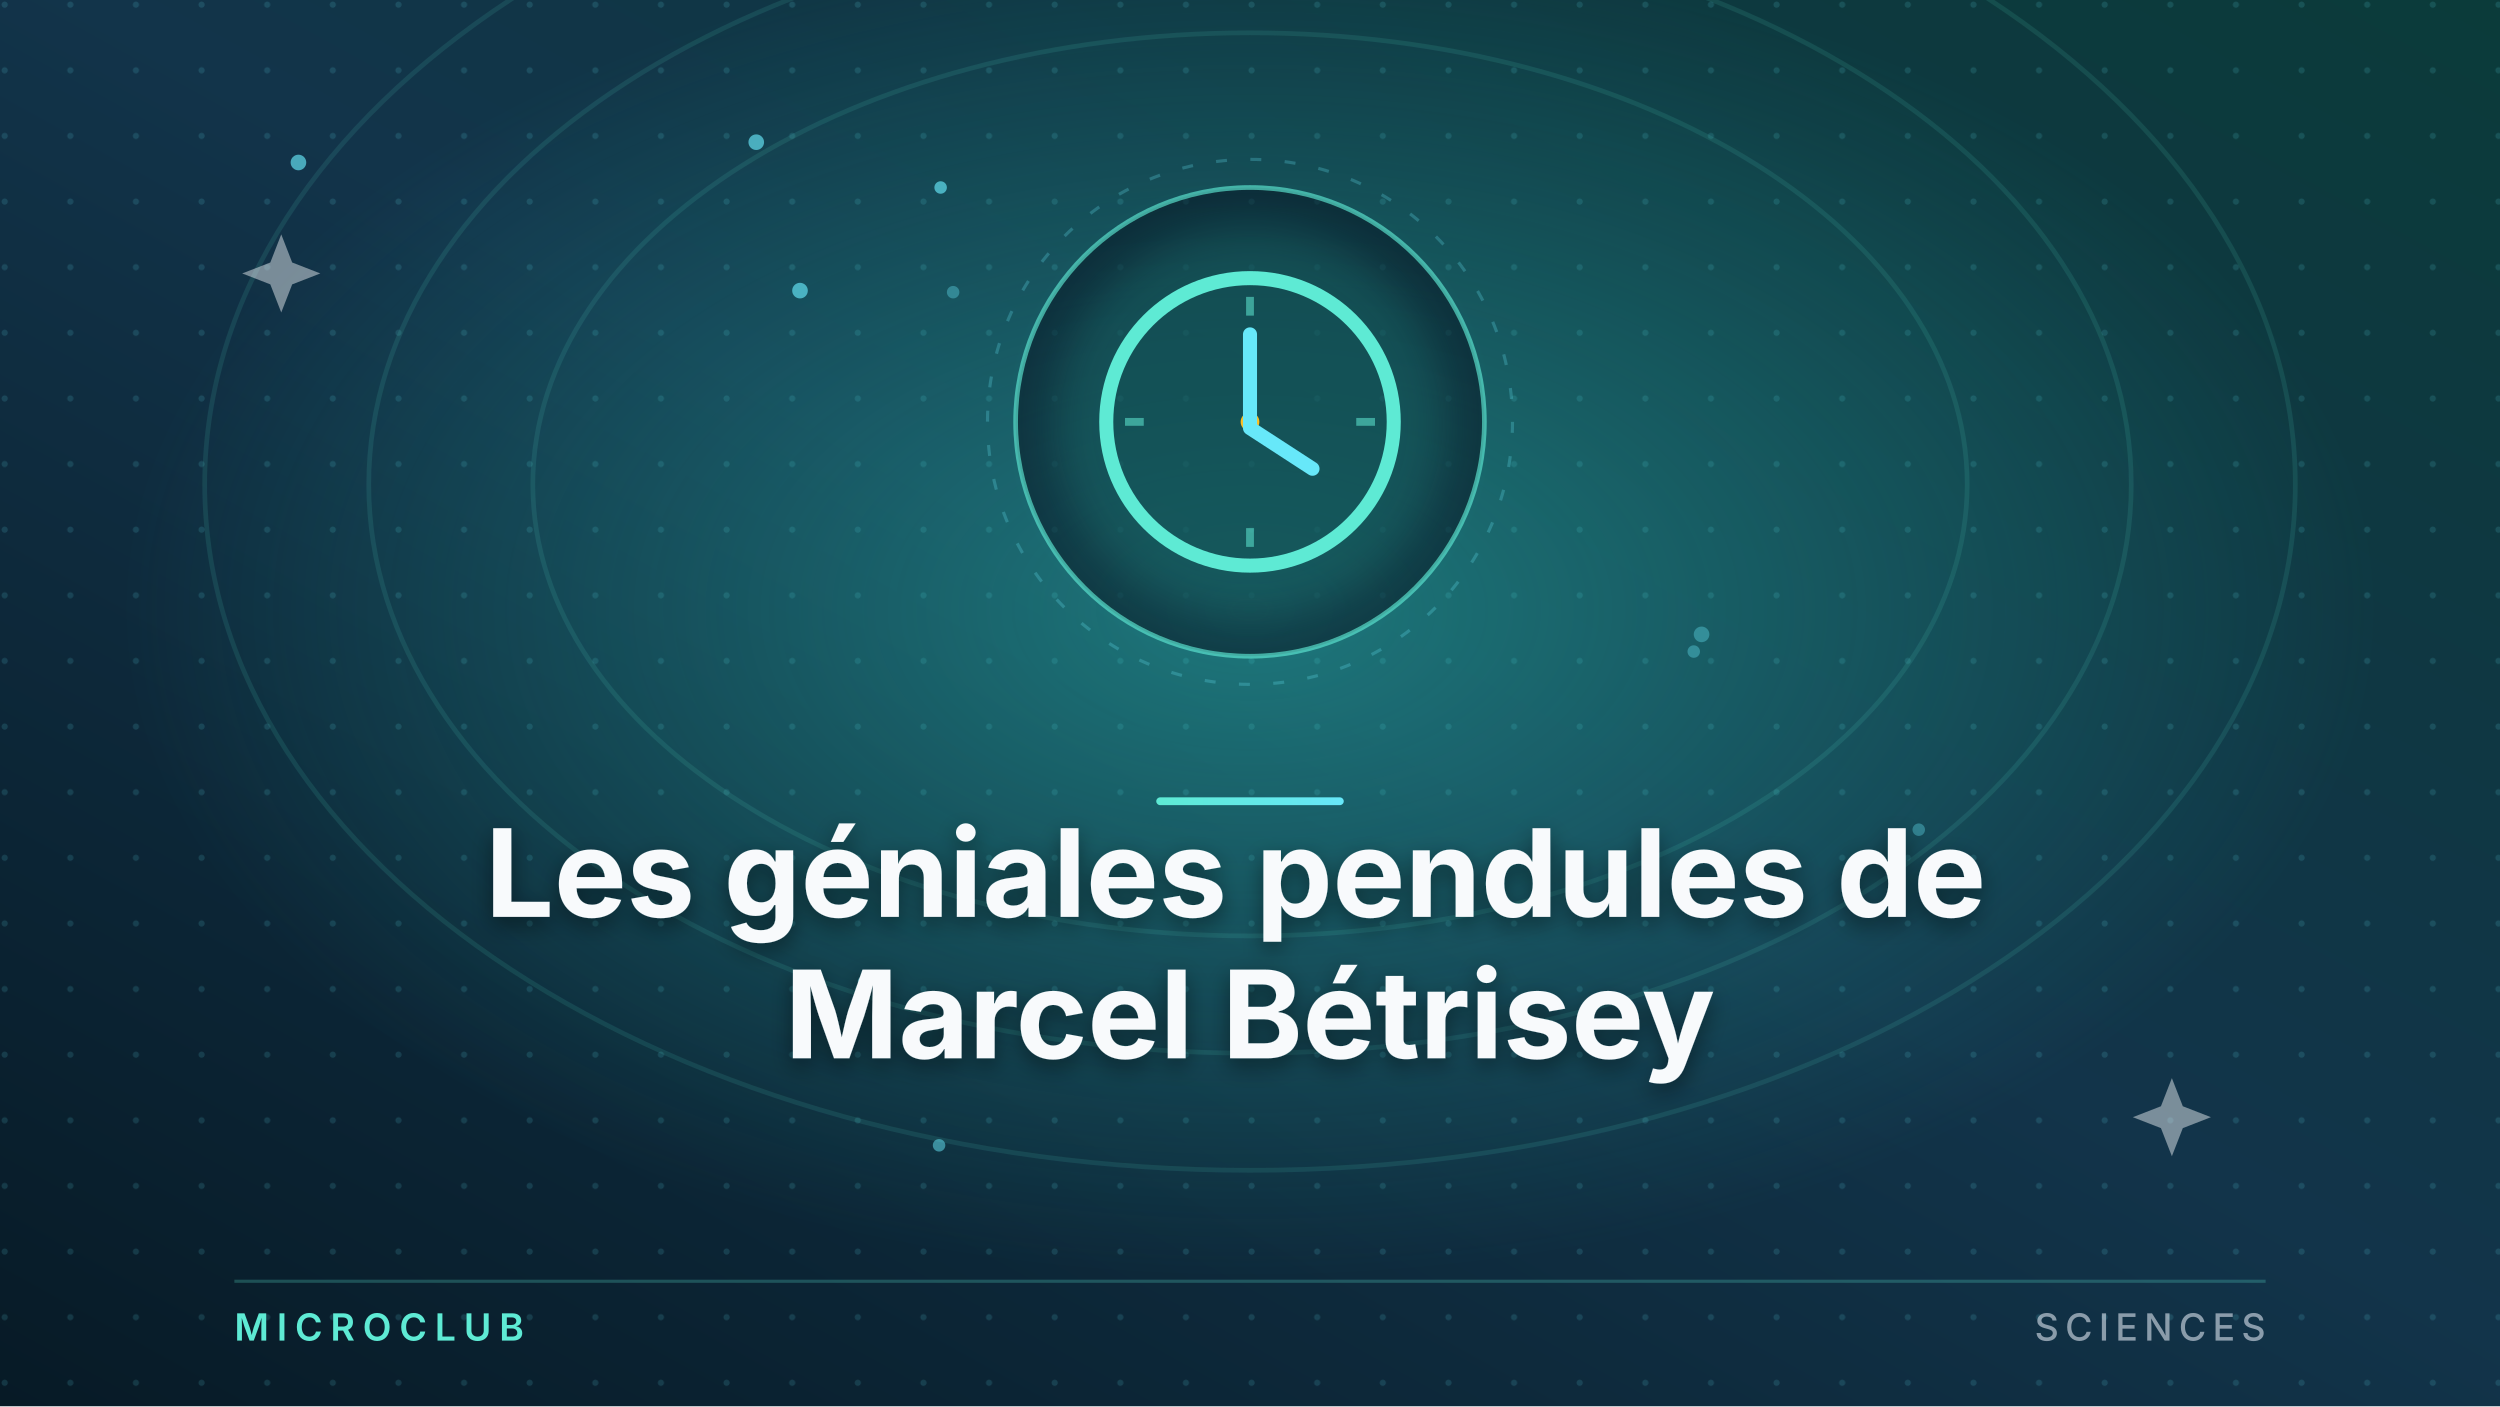
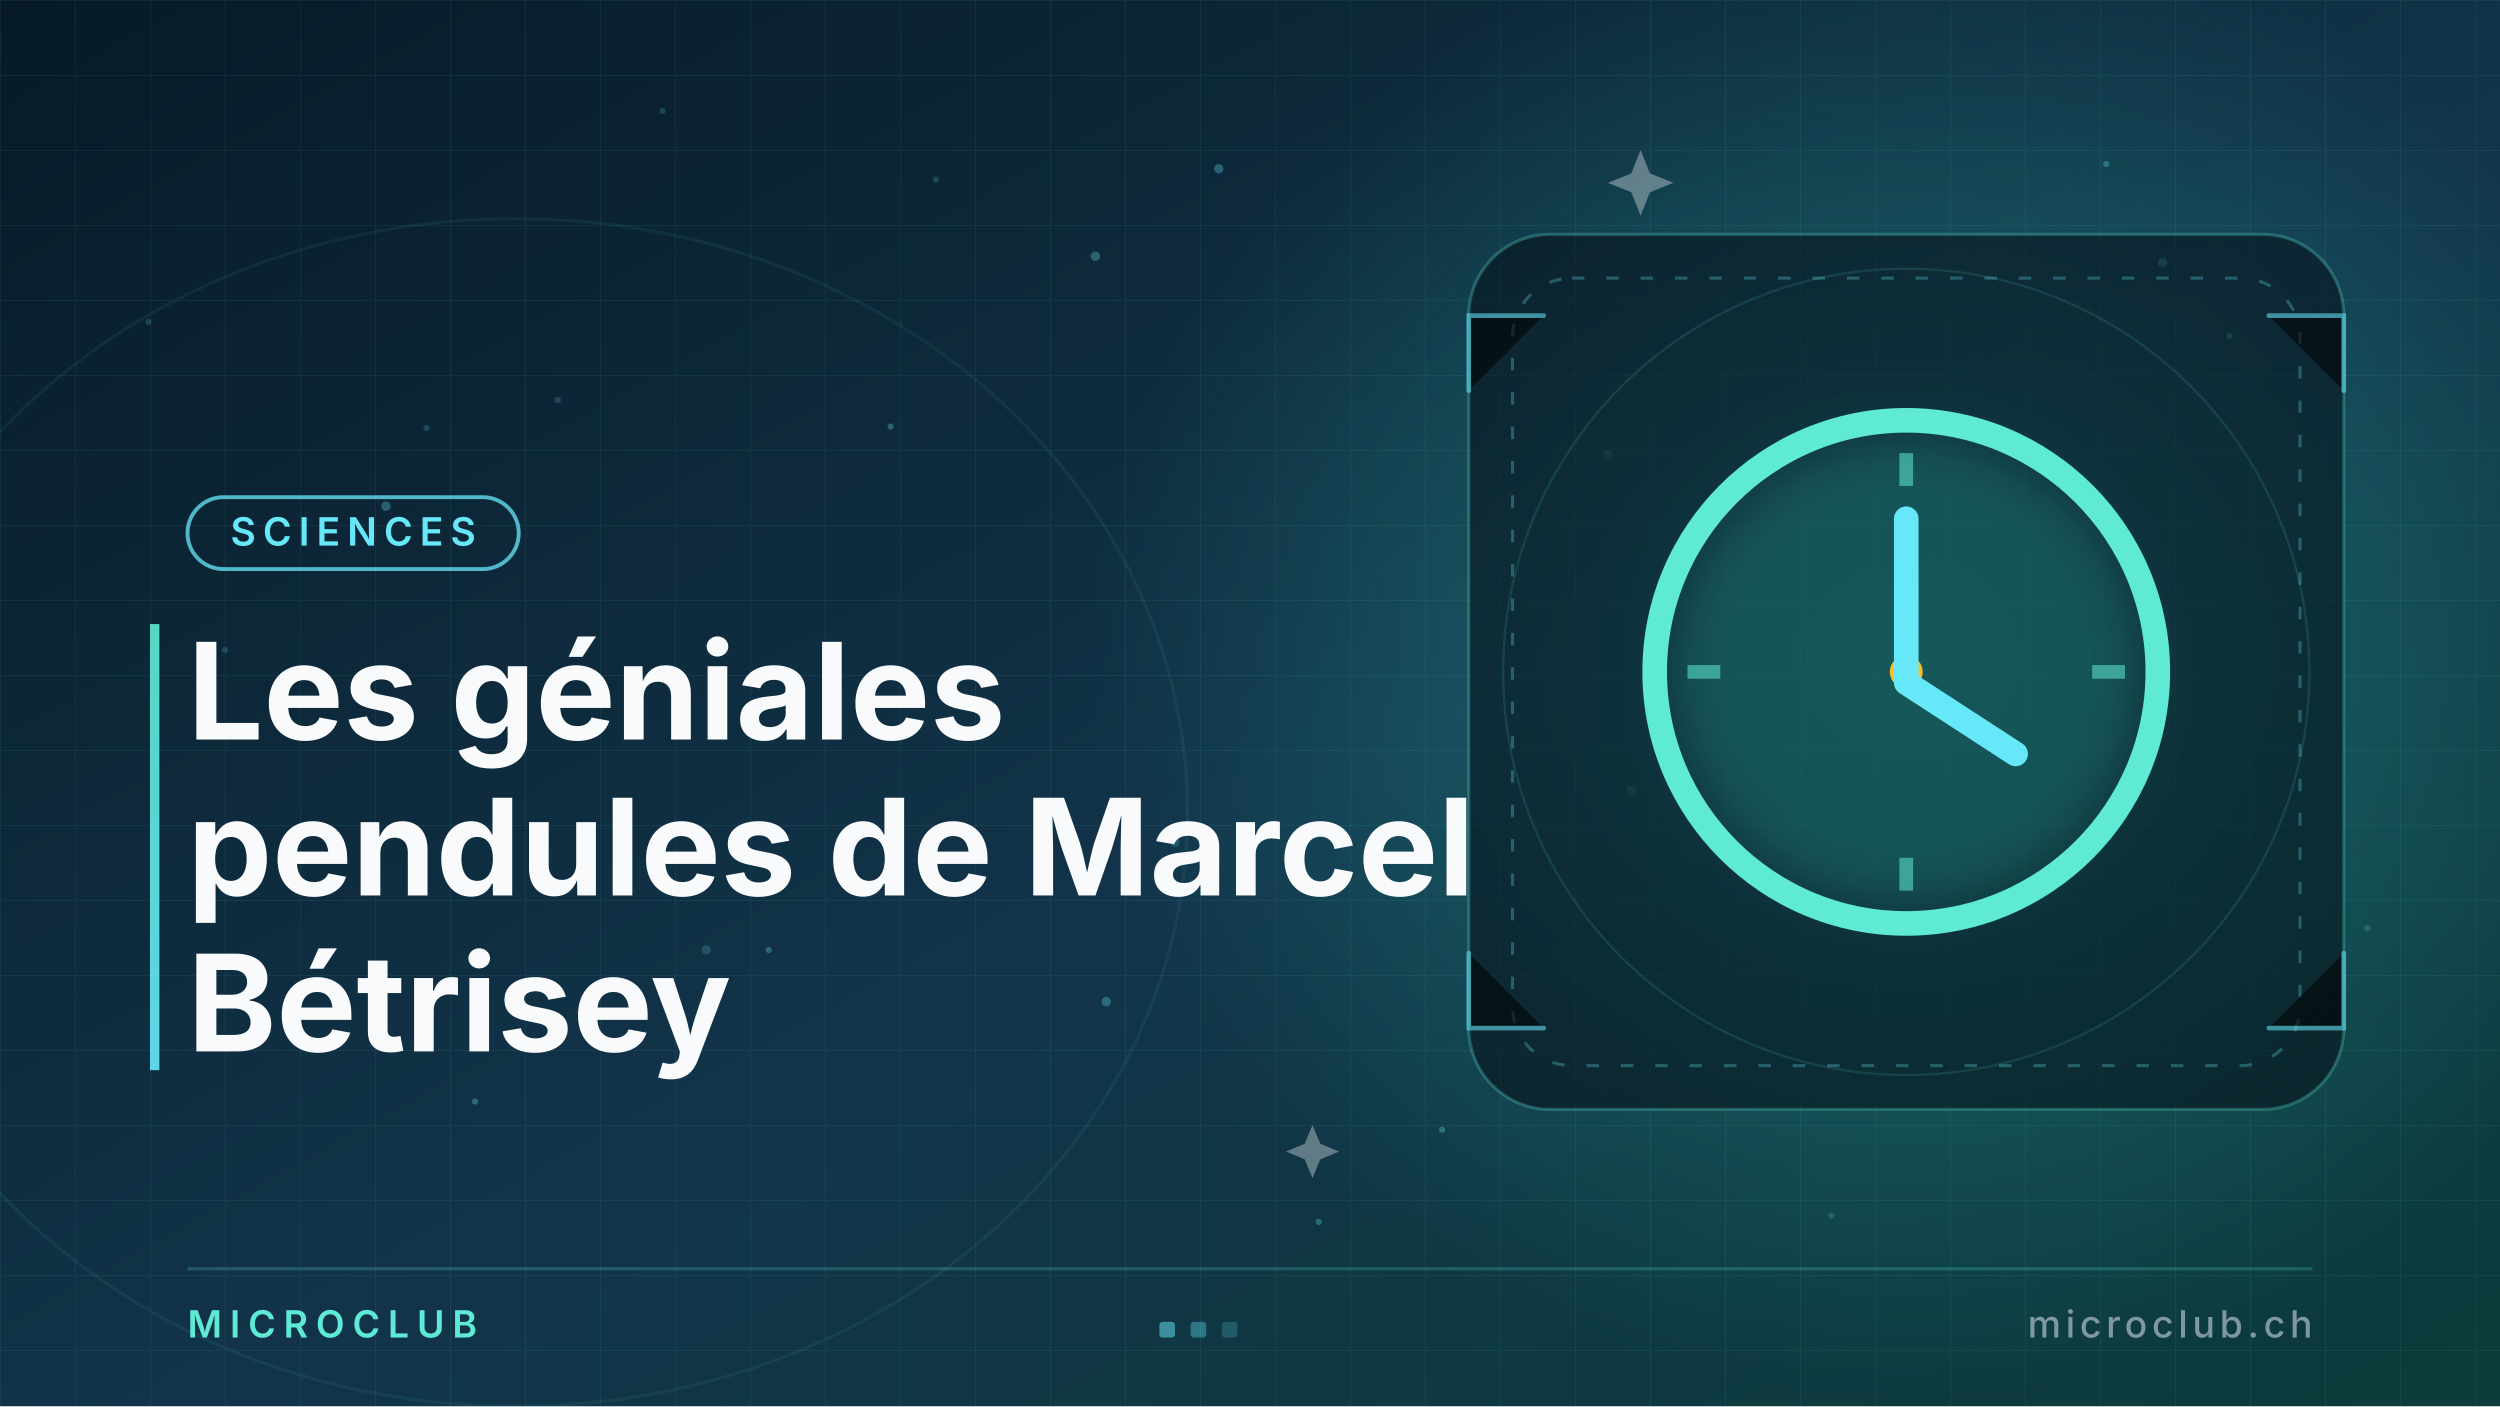
<svg xmlns="http://www.w3.org/2000/svg" viewBox="0 0 1600 900" role="img" aria-labelledby="title desc">
  <defs>
-     <linearGradient id="bg" x1="0" y1="1" x2="1" y2="0">
+     <linearGradient id="bg" x1="0" y1="0" x2="1" y2="1">
      <stop stop-color="#071a26" />
-       <stop offset=".52" stop-color="#12344a" />
+       <stop offset=".55" stop-color="#12344a" />
      <stop offset="1" stop-color="#0b3b3a" />
    </linearGradient>
    <radialGradient id="halo">
-       <stop stop-color="#2dd4bf" stop-opacity=".42" />
+       <stop stop-color="#2dd4bf" stop-opacity=".38" />
      <stop offset="1" stop-color="#2dd4bf" stop-opacity="0" />
    </radialGradient>
-     <linearGradient id="accent" x1="0" x2="1">
+     <linearGradient id="accent" x1="0" y1="0" x2="0" y2="1">
      <stop stop-color="#5eead4" />
      <stop offset="1" stop-color="#67e8f9" />
    </linearGradient>
    <filter id="glow">
-       <feGaussianBlur stdDeviation="14" />
+       <feGaussianBlur stdDeviation="16" />
    </filter>
-     <filter id="textshadow">
-       <feDropShadow dx="0" dy="5" stdDeviation="7" flood-color="#000" flood-opacity=".45" />
-     </filter>
-     <pattern id="dots" width="42" height="42" patternUnits="userSpaceOnUse">
-       <circle cx="3" cy="3" r="2" fill="#67e8f9" opacity=".14" />
+     <pattern id="grid" width="48" height="48" patternUnits="userSpaceOnUse">
+       <path d="M48 0H0V48" fill="none" stroke="#5eead4" stroke-width="1" opacity=".09" />
    </pattern>
  </defs>
  <rect width="1600" height="900" fill="url(#bg)" />
-   <rect width="1600" height="900" fill="url(#dots)" />
-   <ellipse cx="800" cy="390" rx="720" ry="430" fill="url(#halo)" />
-   <g fill="none" stroke="#5eead4" stroke-width="3" opacity=".11">
-     <ellipse cx="800" cy="310" rx="459" ry="289" />
-     <ellipse cx="800" cy="310" rx="564" ry="364" />
-     <ellipse cx="800" cy="310" rx="669" ry="439" />
+   <rect width="1600" height="900" fill="url(#grid)" />
+   <ellipse cx="1220" cy="420" rx="520" ry="480" fill="url(#halo)" />
+   <ellipse cx="330" cy="520" rx="430" ry="380" fill="none" stroke="#5eead4" stroke-width="2" opacity=".07" />
+   <circle cx="492" cy="608" r="2" fill="#67e8f9" opacity="0.3" />
+   <circle cx="424" cy="71" r="2" fill="#67e8f9" opacity="0.18" />
+   <circle cx="1515" cy="594" r="2" fill="#67e8f9" opacity="0.18" />
+   <circle cx="708" cy="641" r="3" fill="#67e8f9" opacity="0.3" />
+   <circle cx="599" cy="115" r="2" fill="#67e8f9" opacity="0.18" />
+   <circle cx="780" cy="108" r="3" fill="#67e8f9" opacity="0.3" />
+   <circle cx="1384" cy="168" r="3" fill="#67e8f9" opacity="0.3" />
+   <circle cx="357" cy="256" r="2" fill="#67e8f9" opacity="0.18" />
+   <circle cx="1366" cy="368" r="3" fill="#67e8f9" opacity="0.3" />
+   <circle cx="752" cy="539" r="3" fill="#67e8f9" opacity="0.18" />
+   <circle cx="570" cy="273" r="2" fill="#67e8f9" opacity="0.3" />
+   <circle cx="95" cy="206" r="2" fill="#67e8f9" opacity="0.18" />
+   <circle cx="426" cy="683" r="2" fill="#67e8f9" opacity="0.3" />
+   <circle cx="1172" cy="778" r="2" fill="#67e8f9" opacity="0.18" />
+   <circle cx="844" cy="782" r="2" fill="#67e8f9" opacity="0.3" />
+   <circle cx="247" cy="324" r="3" fill="#67e8f9" opacity="0.3" />
+   <circle cx="1348" cy="105" r="2" fill="#67e8f9" opacity="0.3" />
+   <circle cx="273" cy="274" r="2" fill="#67e8f9" opacity="0.18" />
+   <circle cx="304" cy="705" r="2" fill="#67e8f9" opacity="0.3" />
+   <circle cx="1044" cy="506" r="3" fill="#67e8f9" opacity="0.18" />
+   <circle cx="452" cy="608" r="3" fill="#67e8f9" opacity="0.18" />
+   <circle cx="144" cy="416" r="2" fill="#67e8f9" opacity="0.18" />
+   <circle cx="701" cy="164" r="3" fill="#67e8f9" opacity="0.3" />
+   <circle cx="1029" cy="291" r="3" fill="#67e8f9" opacity="0.18" />
+   <circle cx="1427" cy="215" r="2" fill="#67e8f9" opacity="0.3" />
+   <circle cx="923" cy="723" r="2" fill="#67e8f9" opacity="0.3" />
+   <g>
+     <rect x="120" y="318.2" width="212.0" height="46.0" rx="23.0" fill="none" stroke="#67e8f9" stroke-width="2.5" opacity=".75" />
+     <text x="226.0" y="349.2" text-anchor="middle" font-family="system-ui, -apple-system, 'Segoe UI', sans-serif" font-size="25.0" font-weight="600" letter-spacing="4.5" fill="#67e8f9">SCIENCES</text>
  </g>
-   <circle cx="552" cy="628" r="3" fill="#67e8f9" opacity="0.5" />
-   <circle cx="484" cy="91" r="5" fill="#67e8f9" opacity="0.65" />
-   <circle cx="191" cy="104" r="5" fill="#67e8f9" opacity="0.65" />
-   <circle cx="602" cy="120" r="4" fill="#67e8f9" opacity="0.65" />
-   <circle cx="1084" cy="417" r="4" fill="#67e8f9" opacity="0.35" />
-   <circle cx="610" cy="187" r="4" fill="#67e8f9" opacity="0.35" />
-   <circle cx="1089" cy="406" r="5" fill="#67e8f9" opacity="0.35" />
-   <circle cx="1228" cy="531" r="4" fill="#67e8f9" opacity="0.35" />
-   <circle cx="512" cy="186" r="5" fill="#67e8f9" opacity="0.65" />
-   <circle cx="601" cy="733" r="4" fill="#67e8f9" opacity="0.5" />
-   <g fill="#f8fafc" opacity=".45">
-     <path d="M180 150l7 18 18 7-18 7-7 18-7-18-18-7 18-7z" />
-     <path d="M1390 690l7 18 18 7-18 7-7 18-7-18-18-7 18-7z" />
-   </g>
-   <circle cx="800" cy="270" r="150" fill="#06111f" opacity=".55" />
-   <circle cx="800" cy="270" r="150" fill="none" stroke="#5eead4" stroke-width="3" opacity=".65" />
-   <circle cx="800" cy="270" r="168" fill="none" stroke="#67e8f9" stroke-width="2" opacity=".25" stroke-dasharray="7 15" />
-   <circle cx="800" cy="270" r="126" fill="#2dd4bf" opacity=".18" filter="url(#glow)" />
-   <g transform="translate(800 270)">
-     <circle r="92" fill="none" stroke="#5eead4" stroke-width="9" />
-     <circle r="6" fill="#fbbf24" />
-     <path d="M0-56V4l40 26" fill="none" stroke="#67e8f9" stroke-width="9" stroke-linecap="round" stroke-linejoin="round" />
-     <g stroke="#5eead4" stroke-width="5" opacity=".55">
-       <path d="M0-80v12M0 68v12M-80 0h12M68 0h12" />
+   <path d="M96 399.4H102V684.9H96Z" fill="url(#accent)" opacity=".9" />
+   <text x="120" y="473.3" font-family="system-ui, -apple-system, 'Segoe UI', sans-serif" font-size="86" font-weight="700" fill="#f8fafc">
+     <tspan x="120" dy="0.0">Les géniales</tspan>
+     <tspan x="120" dy="99.8">pendules de Marcel</tspan>
+     <tspan x="120" dy="99.8">Bétrisey</tspan>
+   </text>
+   <g>
+     <rect x="940" y="150" width="560" height="560" rx="52" fill="#060c16" opacity=".55" />
+     <rect x="940" y="150" width="560" height="560" rx="52" fill="none" stroke="#5eead4" stroke-width="2" opacity=".28" />
+     <rect x="968" y="178" width="504" height="504" rx="38" fill="none" stroke="#67e8f9" stroke-width="2" opacity=".28" stroke-dasharray="8 14" />
+     <g stroke="#67e8f9" stroke-width="3" opacity=".55" stroke-linecap="round">
+       <path d="M940 250V202h48M1500 250V202h-48M940 610v48h48M1500 610v48h-48" />
+     </g>
+     <circle cx="1220" cy="430" r="150" fill="#2dd4bf" opacity=".2" filter="url(#glow)" />
+     <circle cx="1220" cy="430" r="258" fill="none" stroke="#5eead4" stroke-width="1.5" opacity=".12" />
+     <g transform="translate(1220 430) scale(1.75)">
+       <circle r="92" fill="none" stroke="#5eead4" stroke-width="9" />
+       <circle r="6" fill="#fbbf24" />
+       <path d="M0-56V4l40 26" fill="none" stroke="#67e8f9" stroke-width="9" stroke-linecap="round" stroke-linejoin="round" />
+       <g stroke="#5eead4" stroke-width="5" opacity=".55">
+         <path d="M0-80v12M0 68v12M-80 0h12M68 0h12" />
+       </g>
    </g>
  </g>
-   <rect x="740" y="510.3" width="120" height="5" rx="2.5" fill="url(#accent)" />
-   <text x="800" y="586.8" text-anchor="middle" font-family="system-ui, -apple-system, 'Segoe UI', sans-serif" font-size="78" font-weight="700" fill="#f8fafc" filter="url(#textshadow)">
-     <tspan x="800" dy="0.0">Les géniales pendules de</tspan>
-     <tspan x="800" dy="90.5">Marcel Bétrisey</tspan>
-   </text>
-   <path d="M150 820H1450" stroke="#5eead4" stroke-width="2" opacity=".24" />
-   <text x="150" y="858" font-family="system-ui, -apple-system, 'Segoe UI', sans-serif" font-size="24" font-weight="600" letter-spacing="5" fill="#5eead4">MICROCLUB</text>
-   <text x="1450" y="858" text-anchor="end" font-family="system-ui, -apple-system, 'Segoe UI', sans-serif" font-size="24" font-weight="500" letter-spacing="4" fill="#cbd5e1" opacity=".65">SCIENCES</text>
+   <g fill="#f8fafc" opacity=".35">
+     <path d="M1050 96l6 15 15 6-15 6-6 15-6-15-15-6 15-6z" />
+     <path d="M840 720l5 12 12 5-12 5-5 12-5-12-12-5 12-5z" />
+   </g>
+   <path d="M120 812H1480" stroke="#5eead4" stroke-width="2" opacity=".22" />
+   <text x="120" y="856" font-family="system-ui, -apple-system, 'Segoe UI', sans-serif" font-size="24" font-weight="600" letter-spacing="5" fill="#5eead4">MICROCLUB</text>
+   <g fill="#67e8f9" opacity=".5">
+     <rect x="742" y="846" width="10" height="10" rx="2" />
+     <rect x="762" y="846" width="10" height="10" rx="2" opacity=".7" />
+     <rect x="782" y="846" width="10" height="10" rx="2" opacity=".4" />
+   </g>
+   <text x="1480" y="856" text-anchor="end" font-family="system-ui, -apple-system, 'Segoe UI', sans-serif" font-size="24" font-weight="500" letter-spacing="3" fill="#cbd5e1" opacity=".6">microclub.ch</text>
</svg>
